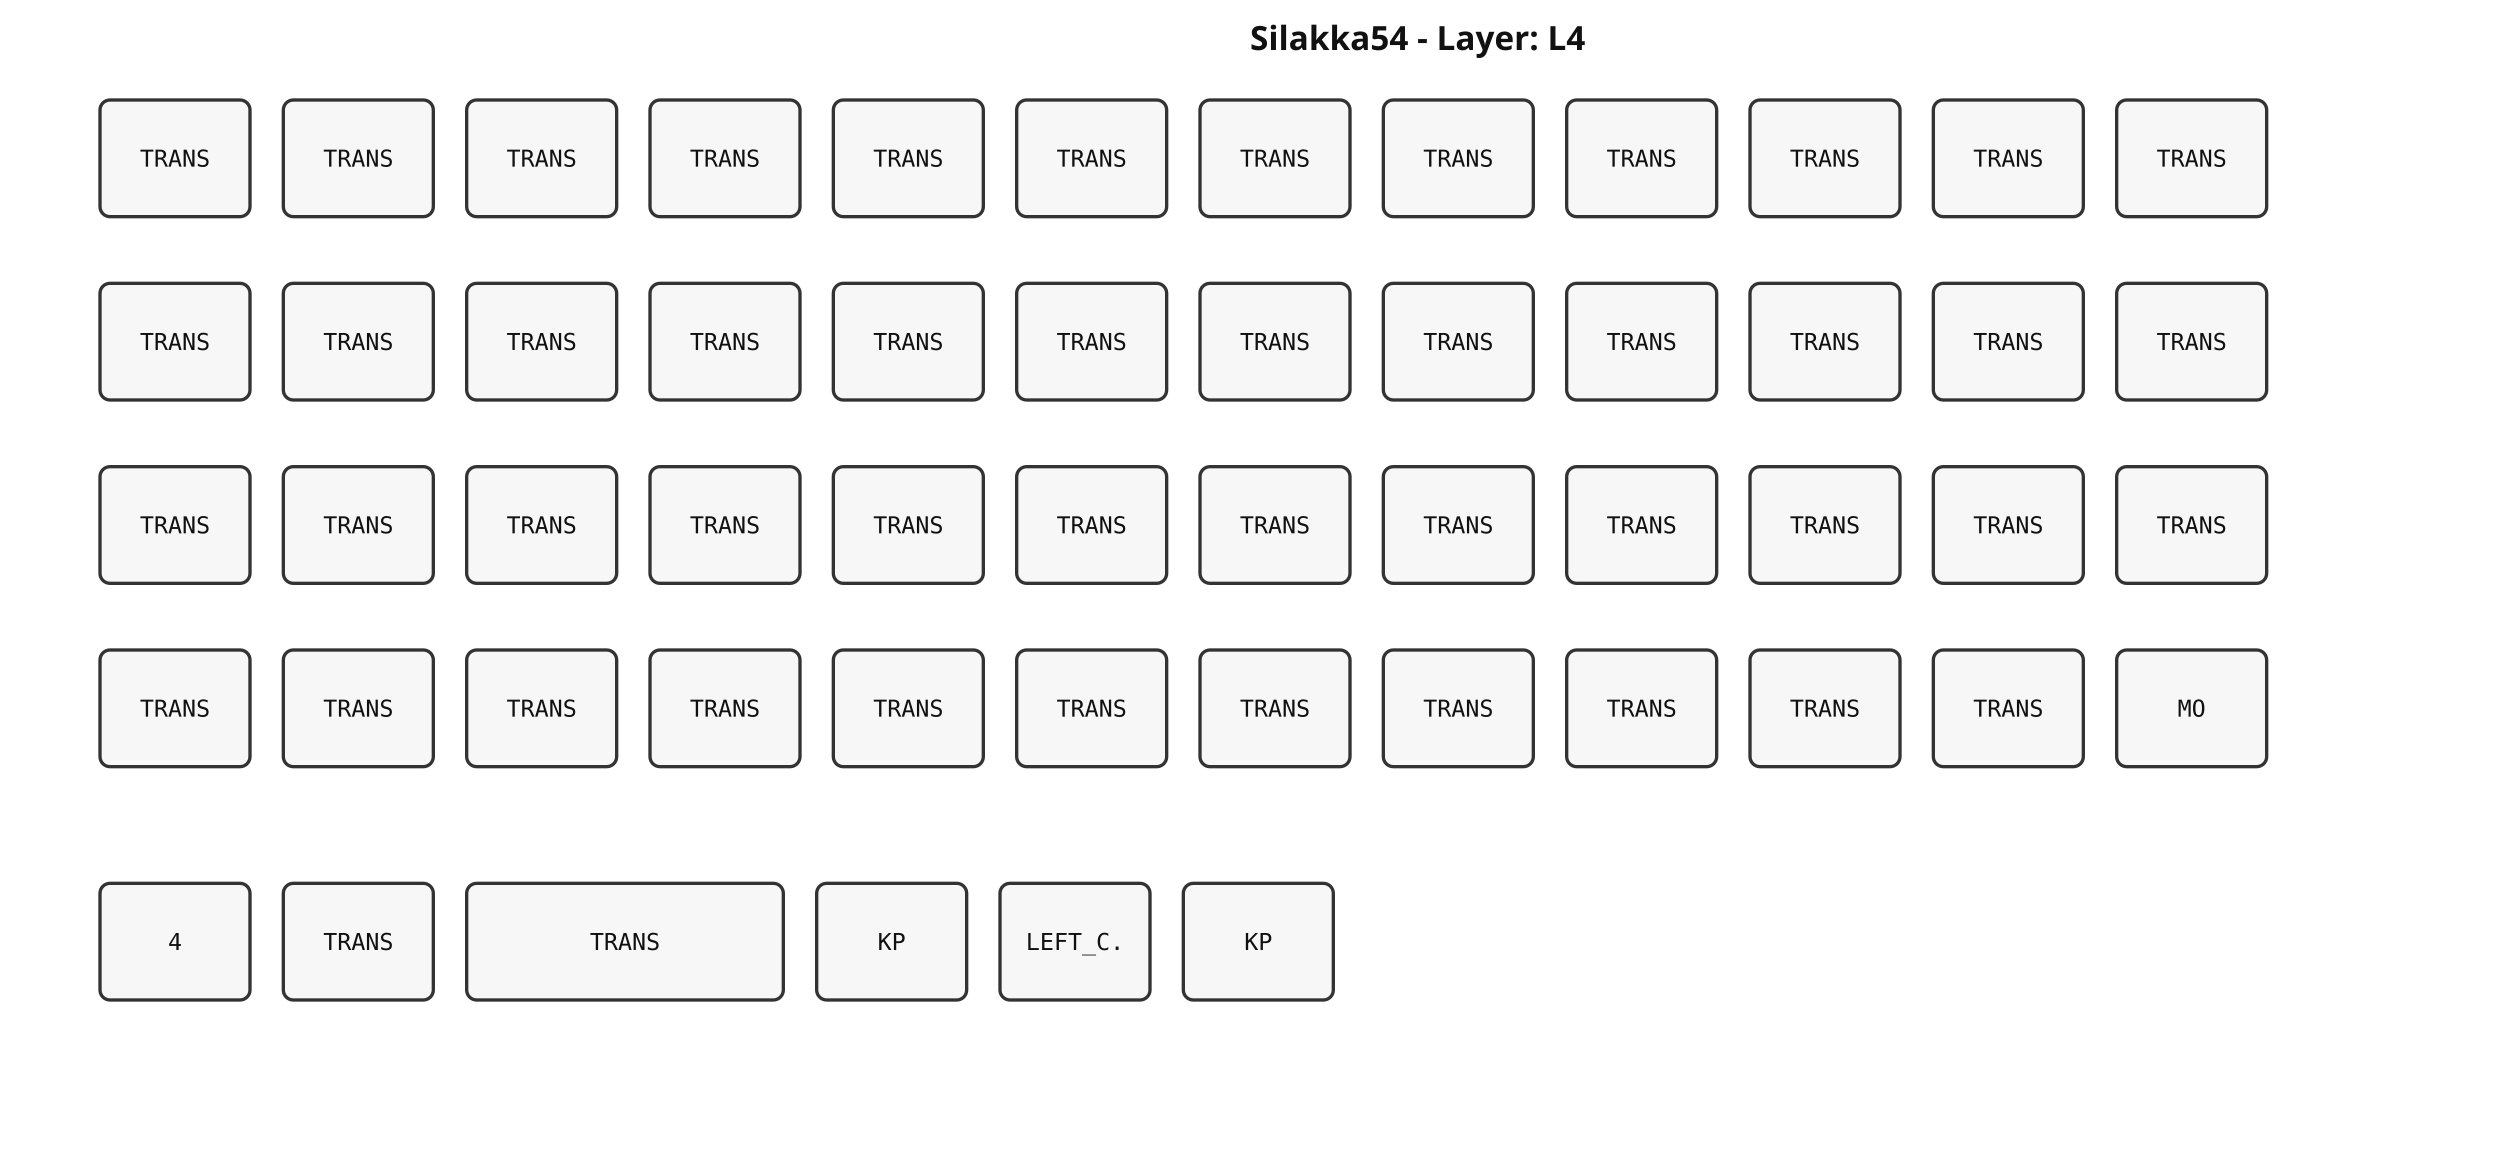
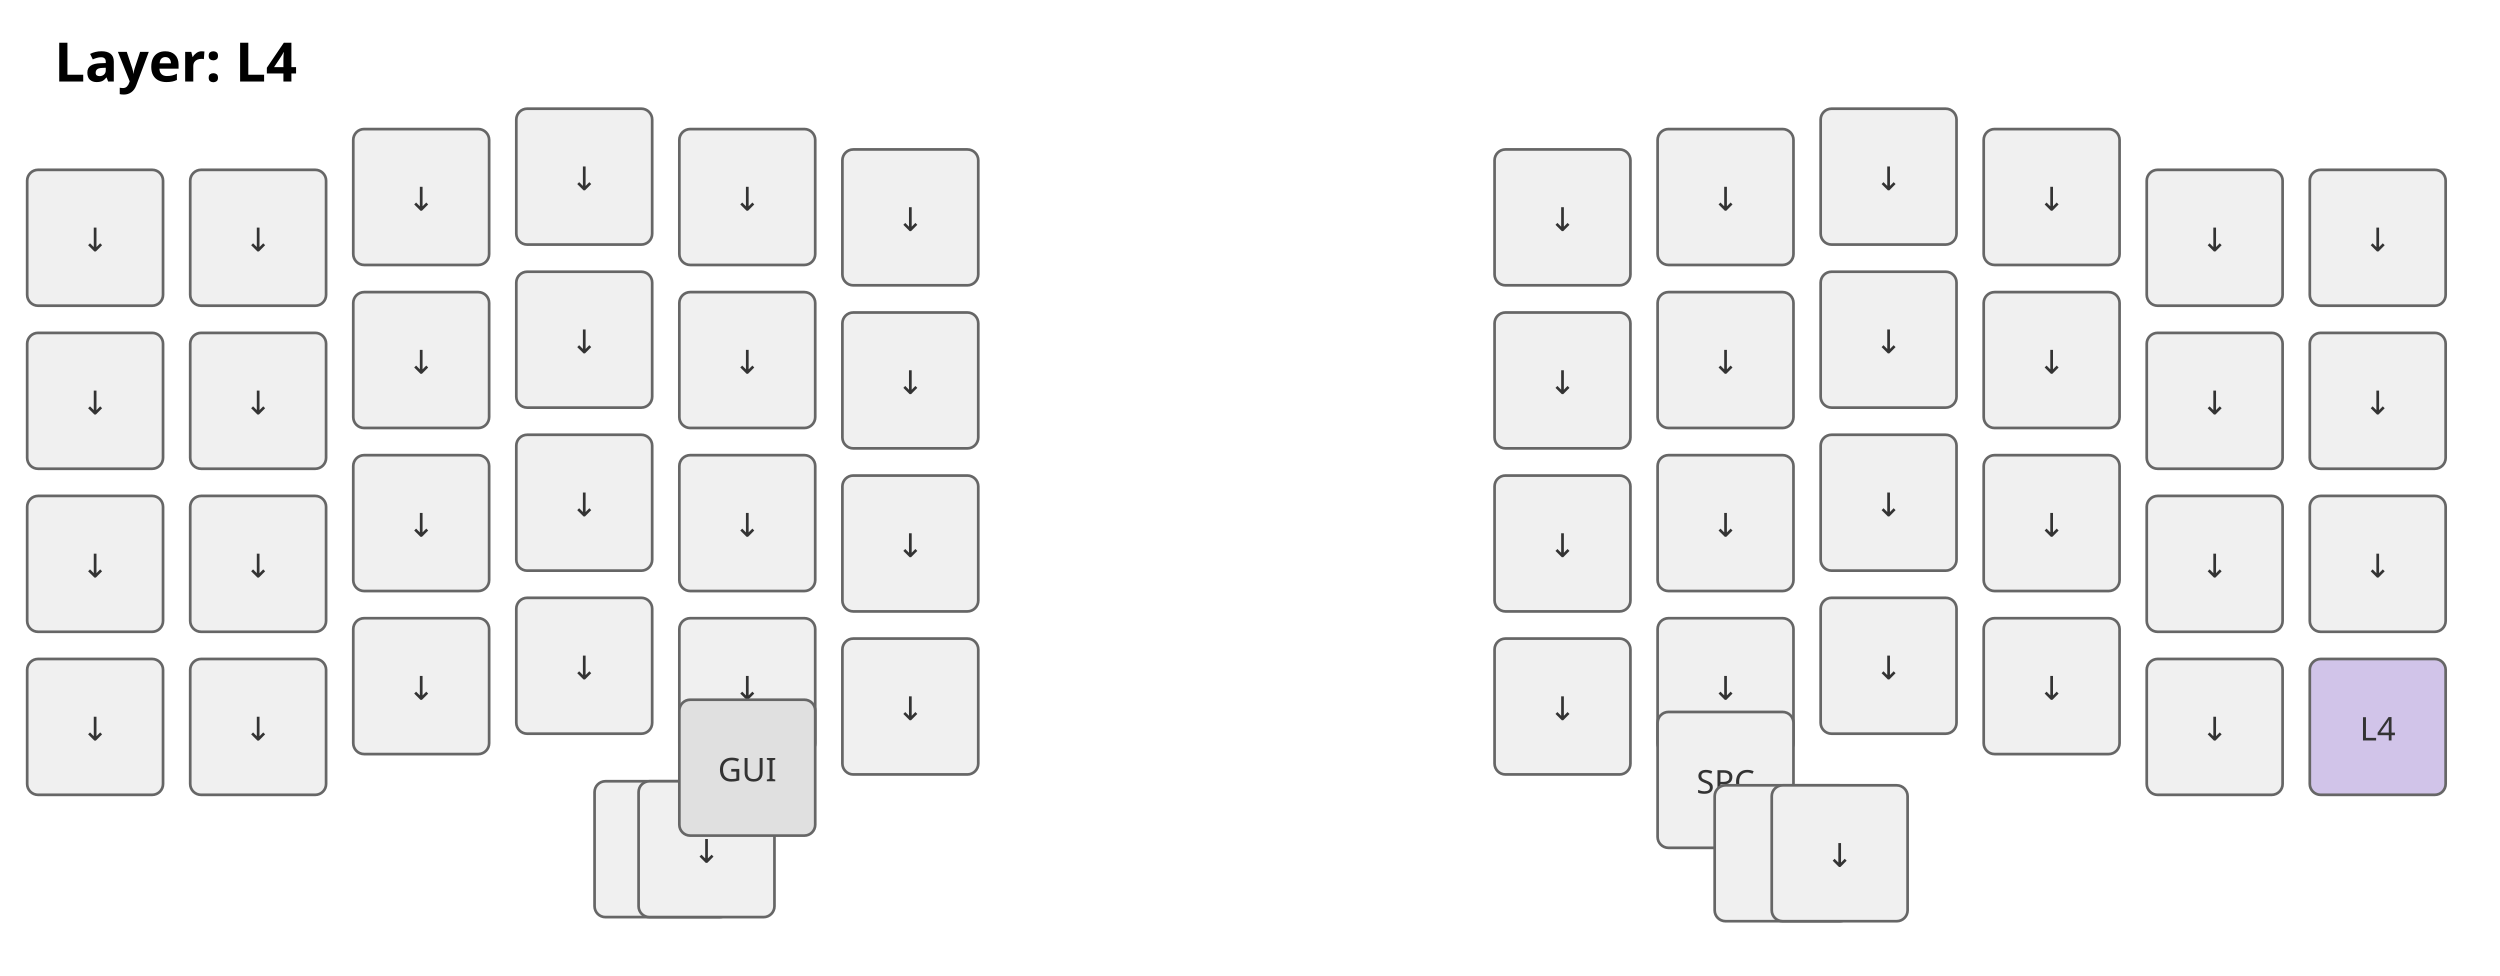
- <svg xmlns="http://www.w3.org/2000/svg" width="1500" height="700" viewBox="0 0 1500 700">
+ <svg xmlns="http://www.w3.org/2000/svg" width="920" height="359" viewBox="0 0 920 359">
  <style>
-     .k{fill:#f7f7f7;stroke:#333;stroke-width:2}
-     .kl{font:14px monospace;fill:#111;text-anchor:middle}
-     .title{font:20px sans-serif;fill:#111;font-weight:bold}
-   </style>
-   <text x="750" y="30" class="title">Silakka54 - Layer: L4</text>
-   <g transform="translate(60,60)">
-     <g transform="translate(0,0)">
-       <rect class="k" x="0" y="0" width="90" height="70" rx="6" ry="6" fill="#bbdefb" />
-       <text x="45" y="40" class="kl">TRANS</text>
-     </g>
-     <g transform="translate(110,0)">
-       <rect class="k" x="0" y="0" width="90" height="70" rx="6" ry="6" fill="#bbdefb" />
-       <text x="45" y="40" class="kl">TRANS</text>
-     </g>
-     <g transform="translate(220,0)">
-       <rect class="k" x="0" y="0" width="90" height="70" rx="6" ry="6" fill="#bbdefb" />
-       <text x="45" y="40" class="kl">TRANS</text>
-     </g>
-     <g transform="translate(330,0)">
-       <rect class="k" x="0" y="0" width="90" height="70" rx="6" ry="6" fill="#bbdefb" />
-       <text x="45" y="40" class="kl">TRANS</text>
-     </g>
-     <g transform="translate(440,0)">
-       <rect class="k" x="0" y="0" width="90" height="70" rx="6" ry="6" fill="#bbdefb" />
-       <text x="45" y="40" class="kl">TRANS</text>
-     </g>
-     <g transform="translate(550,0)">
-       <rect class="k" x="0" y="0" width="90" height="70" rx="6" ry="6" fill="#bbdefb" />
-       <text x="45" y="40" class="kl">TRANS</text>
-     </g>
-     <g transform="translate(660,0)">
-       <rect class="k" x="0" y="0" width="90" height="70" rx="6" ry="6" fill="#bbdefb" />
-       <text x="45" y="40" class="kl">TRANS</text>
-     </g>
-     <g transform="translate(770,0)">
-       <rect class="k" x="0" y="0" width="90" height="70" rx="6" ry="6" fill="#bbdefb" />
-       <text x="45" y="40" class="kl">TRANS</text>
-     </g>
-     <g transform="translate(880,0)">
-       <rect class="k" x="0" y="0" width="90" height="70" rx="6" ry="6" fill="#bbdefb" />
-       <text x="45" y="40" class="kl">TRANS</text>
-     </g>
-     <g transform="translate(990,0)">
-       <rect class="k" x="0" y="0" width="90" height="70" rx="6" ry="6" fill="#bbdefb" />
-       <text x="45" y="40" class="kl">TRANS</text>
-     </g>
-     <g transform="translate(1100,0)">
-       <rect class="k" x="0" y="0" width="90" height="70" rx="6" ry="6" fill="#bbdefb" />
-       <text x="45" y="40" class="kl">TRANS</text>
-     </g>
-     <g transform="translate(1210,0)">
-       <rect class="k" x="0" y="0" width="90" height="70" rx="6" ry="6" fill="#bbdefb" />
-       <text x="45" y="40" class="kl">TRANS</text>
-     </g>
-     <g transform="translate(0,110)">
-       <rect class="k" x="0" y="0" width="90" height="70" rx="6" ry="6" fill="#bbdefb" />
-       <text x="45" y="40" class="kl">TRANS</text>
-     </g>
-     <g transform="translate(110,110)">
-       <rect class="k" x="0" y="0" width="90" height="70" rx="6" ry="6" fill="#bbdefb" />
-       <text x="45" y="40" class="kl">TRANS</text>
-     </g>
-     <g transform="translate(220,110)">
-       <rect class="k" x="0" y="0" width="90" height="70" rx="6" ry="6" fill="#bbdefb" />
-       <text x="45" y="40" class="kl">TRANS</text>
-     </g>
-     <g transform="translate(330,110)">
-       <rect class="k" x="0" y="0" width="90" height="70" rx="6" ry="6" fill="#bbdefb" />
-       <text x="45" y="40" class="kl">TRANS</text>
-     </g>
-     <g transform="translate(440,110)">
-       <rect class="k" x="0" y="0" width="90" height="70" rx="6" ry="6" fill="#bbdefb" />
-       <text x="45" y="40" class="kl">TRANS</text>
-     </g>
-     <g transform="translate(550,110)">
-       <rect class="k" x="0" y="0" width="90" height="70" rx="6" ry="6" fill="#bbdefb" />
-       <text x="45" y="40" class="kl">TRANS</text>
-     </g>
-     <g transform="translate(660,110)">
-       <rect class="k" x="0" y="0" width="90" height="70" rx="6" ry="6" fill="#bbdefb" />
-       <text x="45" y="40" class="kl">TRANS</text>
-     </g>
-     <g transform="translate(770,110)">
-       <rect class="k" x="0" y="0" width="90" height="70" rx="6" ry="6" fill="#bbdefb" />
-       <text x="45" y="40" class="kl">TRANS</text>
-     </g>
-     <g transform="translate(880,110)">
-       <rect class="k" x="0" y="0" width="90" height="70" rx="6" ry="6" fill="#bbdefb" />
-       <text x="45" y="40" class="kl">TRANS</text>
-     </g>
-     <g transform="translate(990,110)">
-       <rect class="k" x="0" y="0" width="90" height="70" rx="6" ry="6" fill="#bbdefb" />
-       <text x="45" y="40" class="kl">TRANS</text>
-     </g>
-     <g transform="translate(1100,110)">
-       <rect class="k" x="0" y="0" width="90" height="70" rx="6" ry="6" fill="#bbdefb" />
-       <text x="45" y="40" class="kl">TRANS</text>
-     </g>
-     <g transform="translate(1210,110)">
-       <rect class="k" x="0" y="0" width="90" height="70" rx="6" ry="6" fill="#bbdefb" />
-       <text x="45" y="40" class="kl">TRANS</text>
-     </g>
-     <g transform="translate(0,220)">
-       <rect class="k" x="0" y="0" width="90" height="70" rx="6" ry="6" fill="#bbdefb" />
-       <text x="45" y="40" class="kl">TRANS</text>
-     </g>
-     <g transform="translate(110,220)">
-       <rect class="k" x="0" y="0" width="90" height="70" rx="6" ry="6" fill="#bbdefb" />
-       <text x="45" y="40" class="kl">TRANS</text>
-     </g>
-     <g transform="translate(220,220)">
-       <rect class="k" x="0" y="0" width="90" height="70" rx="6" ry="6" fill="#bbdefb" />
-       <text x="45" y="40" class="kl">TRANS</text>
-     </g>
-     <g transform="translate(330,220)">
-       <rect class="k" x="0" y="0" width="90" height="70" rx="6" ry="6" fill="#bbdefb" />
-       <text x="45" y="40" class="kl">TRANS</text>
-     </g>
-     <g transform="translate(440,220)">
-       <rect class="k" x="0" y="0" width="90" height="70" rx="6" ry="6" fill="#bbdefb" />
-       <text x="45" y="40" class="kl">TRANS</text>
-     </g>
-     <g transform="translate(550,220)">
-       <rect class="k" x="0" y="0" width="90" height="70" rx="6" ry="6" fill="#bbdefb" />
-       <text x="45" y="40" class="kl">TRANS</text>
-     </g>
-     <g transform="translate(660,220)">
-       <rect class="k" x="0" y="0" width="90" height="70" rx="6" ry="6" fill="#bbdefb" />
-       <text x="45" y="40" class="kl">TRANS</text>
-     </g>
-     <g transform="translate(770,220)">
-       <rect class="k" x="0" y="0" width="90" height="70" rx="6" ry="6" fill="#bbdefb" />
-       <text x="45" y="40" class="kl">TRANS</text>
-     </g>
-     <g transform="translate(880,220)">
-       <rect class="k" x="0" y="0" width="90" height="70" rx="6" ry="6" fill="#bbdefb" />
-       <text x="45" y="40" class="kl">TRANS</text>
-     </g>
-     <g transform="translate(990,220)">
-       <rect class="k" x="0" y="0" width="90" height="70" rx="6" ry="6" fill="#bbdefb" />
-       <text x="45" y="40" class="kl">TRANS</text>
-     </g>
-     <g transform="translate(1100,220)">
-       <rect class="k" x="0" y="0" width="90" height="70" rx="6" ry="6" fill="#bbdefb" />
-       <text x="45" y="40" class="kl">TRANS</text>
-     </g>
-     <g transform="translate(1210,220)">
-       <rect class="k" x="0" y="0" width="90" height="70" rx="6" ry="6" fill="#bbdefb" />
-       <text x="45" y="40" class="kl">TRANS</text>
-     </g>
-     <g transform="translate(0,330)">
-       <rect class="k" x="0" y="0" width="90" height="70" rx="6" ry="6" fill="#bbdefb" />
-       <text x="45" y="40" class="kl">TRANS</text>
-     </g>
-     <g transform="translate(110,330)">
-       <rect class="k" x="0" y="0" width="90" height="70" rx="6" ry="6" fill="#bbdefb" />
-       <text x="45" y="40" class="kl">TRANS</text>
-     </g>
-     <g transform="translate(220,330)">
-       <rect class="k" x="0" y="0" width="90" height="70" rx="6" ry="6" fill="#bbdefb" />
-       <text x="45" y="40" class="kl">TRANS</text>
-     </g>
-     <g transform="translate(330,330)">
-       <rect class="k" x="0" y="0" width="90" height="70" rx="6" ry="6" fill="#bbdefb" />
-       <text x="45" y="40" class="kl">TRANS</text>
-     </g>
-     <g transform="translate(440,330)">
-       <rect class="k" x="0" y="0" width="90" height="70" rx="6" ry="6" fill="#bbdefb" />
-       <text x="45" y="40" class="kl">TRANS</text>
-     </g>
-     <g transform="translate(550,330)">
-       <rect class="k" x="0" y="0" width="90" height="70" rx="6" ry="6" fill="#bbdefb" />
-       <text x="45" y="40" class="kl">TRANS</text>
-     </g>
-     <g transform="translate(660,330)">
-       <rect class="k" x="0" y="0" width="90" height="70" rx="6" ry="6" fill="#bbdefb" />
-       <text x="45" y="40" class="kl">TRANS</text>
-     </g>
-     <g transform="translate(770,330)">
-       <rect class="k" x="0" y="0" width="90" height="70" rx="6" ry="6" fill="#bbdefb" />
-       <text x="45" y="40" class="kl">TRANS</text>
-     </g>
-     <g transform="translate(880,330)">
-       <rect class="k" x="0" y="0" width="90" height="70" rx="6" ry="6" fill="#bbdefb" />
-       <text x="45" y="40" class="kl">TRANS</text>
-     </g>
-     <g transform="translate(990,330)">
-       <rect class="k" x="0" y="0" width="90" height="70" rx="6" ry="6" fill="#bbdefb" />
-       <text x="45" y="40" class="kl">TRANS</text>
-     </g>
-     <g transform="translate(1100,330)">
-       <rect class="k" x="0" y="0" width="90" height="70" rx="6" ry="6" fill="#bbdefb" />
-       <text x="45" y="40" class="kl">TRANS</text>
-     </g>
-     <g transform="translate(1210,330)">
-       <rect class="k" x="0" y="0" width="90" height="70" rx="6" ry="6" fill="#ffe0b2" />
-       <text x="45" y="40" class="kl">MO</text>
-     </g>
-     <g transform="translate(0,470)">
-       <rect class="k" x="0" y="0" width="90" height="70" rx="6" ry="6" fill="#bbdefb" />
-       <text x="45" y="40" class="kl">4</text>
-     </g>
-     <g transform="translate(110,470)">
-       <rect class="k" x="0" y="0" width="90" height="70" rx="6" ry="6" fill="#bbdefb" />
-       <text x="45" y="40" class="kl">TRANS</text>
-     </g>
-     <g transform="translate(220,470)">
-       <rect class="k" x="0" y="0" width="190" height="70" rx="6" ry="6" fill="#bbdefb" />
-       <text x="95" y="40" class="kl">TRANS</text>
-     </g>
-     <g transform="translate(430,470)">
-       <rect class="k" x="0" y="0" width="90" height="70" rx="6" ry="6" fill="#f7f7f7" />
-       <text x="45" y="40" class="kl">KP</text>
-     </g>
-     <g transform="translate(540,470)">
-       <rect class="k" x="0" y="0" width="90" height="70" rx="6" ry="6" fill="#bbdefb" />
-       <text x="45" y="40" class="kl">LEFT_C.</text>
-     </g>
-     <g transform="translate(650,470)">
-       <rect class="k" x="0" y="0" width="90" height="70" rx="6" ry="6" fill="#f7f7f7" />
-       <text x="45" y="40" class="kl">KP</text>
-     </g>
+ .key { fill: #f0f0f0; stroke: #666; stroke-width: 1; rx: 4; }
+ .label { font-family: sans-serif; font-size: 12px; text-anchor: middle; fill: #333; }
+ .sub { font-size: 9px; fill: #888; }
+ .mod { fill: #e0e0e0; }
+ .layer { fill: #d1c4e9; }
+ .special { fill: #b3e5fc; }
+ </style>
+   <text x="20" y="30" font-family="sans-serif" font-size="20" font-weight="bold">Layer: L4</text>
+   <g transform="translate(10,62.5)">
+     <rect class="key" width="50" height="50" />
+     <text x="25.0" y="30.0" class="label">↓</text>
+   </g>
+   <g transform="translate(70,62.5)">
+     <rect class="key" width="50" height="50" />
+     <text x="25.0" y="30.0" class="label">↓</text>
+   </g>
+   <g transform="translate(130,47.5)">
+     <rect class="key" width="50" height="50" />
+     <text x="25.0" y="30.0" class="label">↓</text>
+   </g>
+   <g transform="translate(190,40)">
+     <rect class="key" width="50" height="50" />
+     <text x="25.0" y="30.0" class="label">↓</text>
+   </g>
+   <g transform="translate(250,47.5)">
+     <rect class="key" width="50" height="50" />
+     <text x="25.0" y="30.0" class="label">↓</text>
+   </g>
+   <g transform="translate(310,55.0)">
+     <rect class="key" width="50" height="50" />
+     <text x="25.0" y="30.0" class="label">↓</text>
+   </g>
+   <g transform="translate(550,55.0)">
+     <rect class="key" width="50" height="50" />
+     <text x="25.0" y="30.0" class="label">↓</text>
+   </g>
+   <g transform="translate(610,47.5)">
+     <rect class="key" width="50" height="50" />
+     <text x="25.0" y="30.0" class="label">↓</text>
+   </g>
+   <g transform="translate(670,40)">
+     <rect class="key" width="50" height="50" />
+     <text x="25.0" y="30.0" class="label">↓</text>
+   </g>
+   <g transform="translate(730,47.5)">
+     <rect class="key" width="50" height="50" />
+     <text x="25.0" y="30.0" class="label">↓</text>
+   </g>
+   <g transform="translate(790,62.5)">
+     <rect class="key" width="50" height="50" />
+     <text x="25.0" y="30.0" class="label">↓</text>
+   </g>
+   <g transform="translate(850,62.5)">
+     <rect class="key" width="50" height="50" />
+     <text x="25.0" y="30.0" class="label">↓</text>
+   </g>
+   <g transform="translate(10,122.5)">
+     <rect class="key" width="50" height="50" />
+     <text x="25.0" y="30.0" class="label">↓</text>
+   </g>
+   <g transform="translate(70,122.5)">
+     <rect class="key" width="50" height="50" />
+     <text x="25.0" y="30.0" class="label">↓</text>
+   </g>
+   <g transform="translate(130,107.5)">
+     <rect class="key" width="50" height="50" />
+     <text x="25.0" y="30.0" class="label">↓</text>
+   </g>
+   <g transform="translate(190,100)">
+     <rect class="key" width="50" height="50" />
+     <text x="25.0" y="30.0" class="label">↓</text>
+   </g>
+   <g transform="translate(250,107.5)">
+     <rect class="key" width="50" height="50" />
+     <text x="25.0" y="30.0" class="label">↓</text>
+   </g>
+   <g transform="translate(310,115.0)">
+     <rect class="key" width="50" height="50" />
+     <text x="25.0" y="30.0" class="label">↓</text>
+   </g>
+   <g transform="translate(550,115.0)">
+     <rect class="key" width="50" height="50" />
+     <text x="25.0" y="30.0" class="label">↓</text>
+   </g>
+   <g transform="translate(610,107.5)">
+     <rect class="key" width="50" height="50" />
+     <text x="25.0" y="30.0" class="label">↓</text>
+   </g>
+   <g transform="translate(670,100)">
+     <rect class="key" width="50" height="50" />
+     <text x="25.0" y="30.0" class="label">↓</text>
+   </g>
+   <g transform="translate(730,107.5)">
+     <rect class="key" width="50" height="50" />
+     <text x="25.0" y="30.0" class="label">↓</text>
+   </g>
+   <g transform="translate(790,122.5)">
+     <rect class="key" width="50" height="50" />
+     <text x="25.0" y="30.0" class="label">↓</text>
+   </g>
+   <g transform="translate(850,122.5)">
+     <rect class="key" width="50" height="50" />
+     <text x="25.0" y="30.0" class="label">↓</text>
+   </g>
+   <g transform="translate(10,182.5)">
+     <rect class="key" width="50" height="50" />
+     <text x="25.0" y="30.0" class="label">↓</text>
+   </g>
+   <g transform="translate(70,182.5)">
+     <rect class="key" width="50" height="50" />
+     <text x="25.0" y="30.0" class="label">↓</text>
+   </g>
+   <g transform="translate(130,167.5)">
+     <rect class="key" width="50" height="50" />
+     <text x="25.0" y="30.0" class="label">↓</text>
+   </g>
+   <g transform="translate(190,160)">
+     <rect class="key" width="50" height="50" />
+     <text x="25.0" y="30.0" class="label">↓</text>
+   </g>
+   <g transform="translate(250,167.5)">
+     <rect class="key" width="50" height="50" />
+     <text x="25.0" y="30.0" class="label">↓</text>
+   </g>
+   <g transform="translate(310,175.0)">
+     <rect class="key" width="50" height="50" />
+     <text x="25.0" y="30.0" class="label">↓</text>
+   </g>
+   <g transform="translate(550,175.0)">
+     <rect class="key" width="50" height="50" />
+     <text x="25.0" y="30.0" class="label">↓</text>
+   </g>
+   <g transform="translate(610,167.5)">
+     <rect class="key" width="50" height="50" />
+     <text x="25.0" y="30.0" class="label">↓</text>
+   </g>
+   <g transform="translate(670,160)">
+     <rect class="key" width="50" height="50" />
+     <text x="25.0" y="30.0" class="label">↓</text>
+   </g>
+   <g transform="translate(730,167.5)">
+     <rect class="key" width="50" height="50" />
+     <text x="25.0" y="30.0" class="label">↓</text>
+   </g>
+   <g transform="translate(790,182.5)">
+     <rect class="key" width="50" height="50" />
+     <text x="25.0" y="30.0" class="label">↓</text>
+   </g>
+   <g transform="translate(850,182.5)">
+     <rect class="key" width="50" height="50" />
+     <text x="25.0" y="30.0" class="label">↓</text>
+   </g>
+   <g transform="translate(10,242.5)">
+     <rect class="key" width="50" height="50" />
+     <text x="25.0" y="30.0" class="label">↓</text>
+   </g>
+   <g transform="translate(70,242.5)">
+     <rect class="key" width="50" height="50" />
+     <text x="25.0" y="30.0" class="label">↓</text>
+   </g>
+   <g transform="translate(130,227.5)">
+     <rect class="key" width="50" height="50" />
+     <text x="25.0" y="30.0" class="label">↓</text>
+   </g>
+   <g transform="translate(190,220)">
+     <rect class="key" width="50" height="50" />
+     <text x="25.0" y="30.0" class="label">↓</text>
+   </g>
+   <g transform="translate(250,227.5)">
+     <rect class="key" width="50" height="50" />
+     <text x="25.0" y="30.0" class="label">↓</text>
+   </g>
+   <g transform="translate(310,235.0)">
+     <rect class="key" width="50" height="50" />
+     <text x="25.0" y="30.0" class="label">↓</text>
+   </g>
+   <g transform="translate(550,235.0)">
+     <rect class="key" width="50" height="50" />
+     <text x="25.0" y="30.0" class="label">↓</text>
+   </g>
+   <g transform="translate(610,227.5)">
+     <rect class="key" width="50" height="50" />
+     <text x="25.0" y="30.0" class="label">↓</text>
+   </g>
+   <g transform="translate(670,220)">
+     <rect class="key" width="50" height="50" />
+     <text x="25.0" y="30.0" class="label">↓</text>
+   </g>
+   <g transform="translate(730,227.5)">
+     <rect class="key" width="50" height="50" />
+     <text x="25.0" y="30.0" class="label">↓</text>
+   </g>
+   <g transform="translate(790,242.5)">
+     <rect class="key" width="50" height="50" />
+     <text x="25.0" y="30.0" class="label">↓</text>
+   </g>
+   <g transform="translate(850,242.5)">
+     <rect class="key layer" width="50" height="50" />
+     <text x="25.0" y="30.0" class="label">L4</text>
+   </g>
+   <g transform="translate(218.8,287.5)">
+     <rect class="key" width="50" height="50" />
+     <text x="25.0" y="30.0" class="label">↓</text>
+   </g>
+   <g transform="translate(235.0,287.5)">
+     <rect class="key" width="50" height="50" />
+     <text x="25.0" y="30.0" class="label">↓</text>
+   </g>
+   <g transform="translate(250,257.5)">
+     <rect class="key mod" width="50" height="50" />
+     <text x="25.0" y="30.0" class="label">GUI</text>
+   </g>
+   <g transform="translate(610,262.0)">
+     <rect class="key" width="50" height="50" />
+     <text x="25.0" y="30.0" class="label">SPC</text>
+   </g>
+   <g transform="translate(631.0,289.0)">
+     <rect class="key" width="50" height="50" />
+     <text x="25.0" y="30.0" class="label">↓</text>
+   </g>
+   <g transform="translate(652.0,289.0)">
+     <rect class="key" width="50" height="50" />
+     <text x="25.0" y="30.0" class="label">↓</text>
  </g>
</svg>
